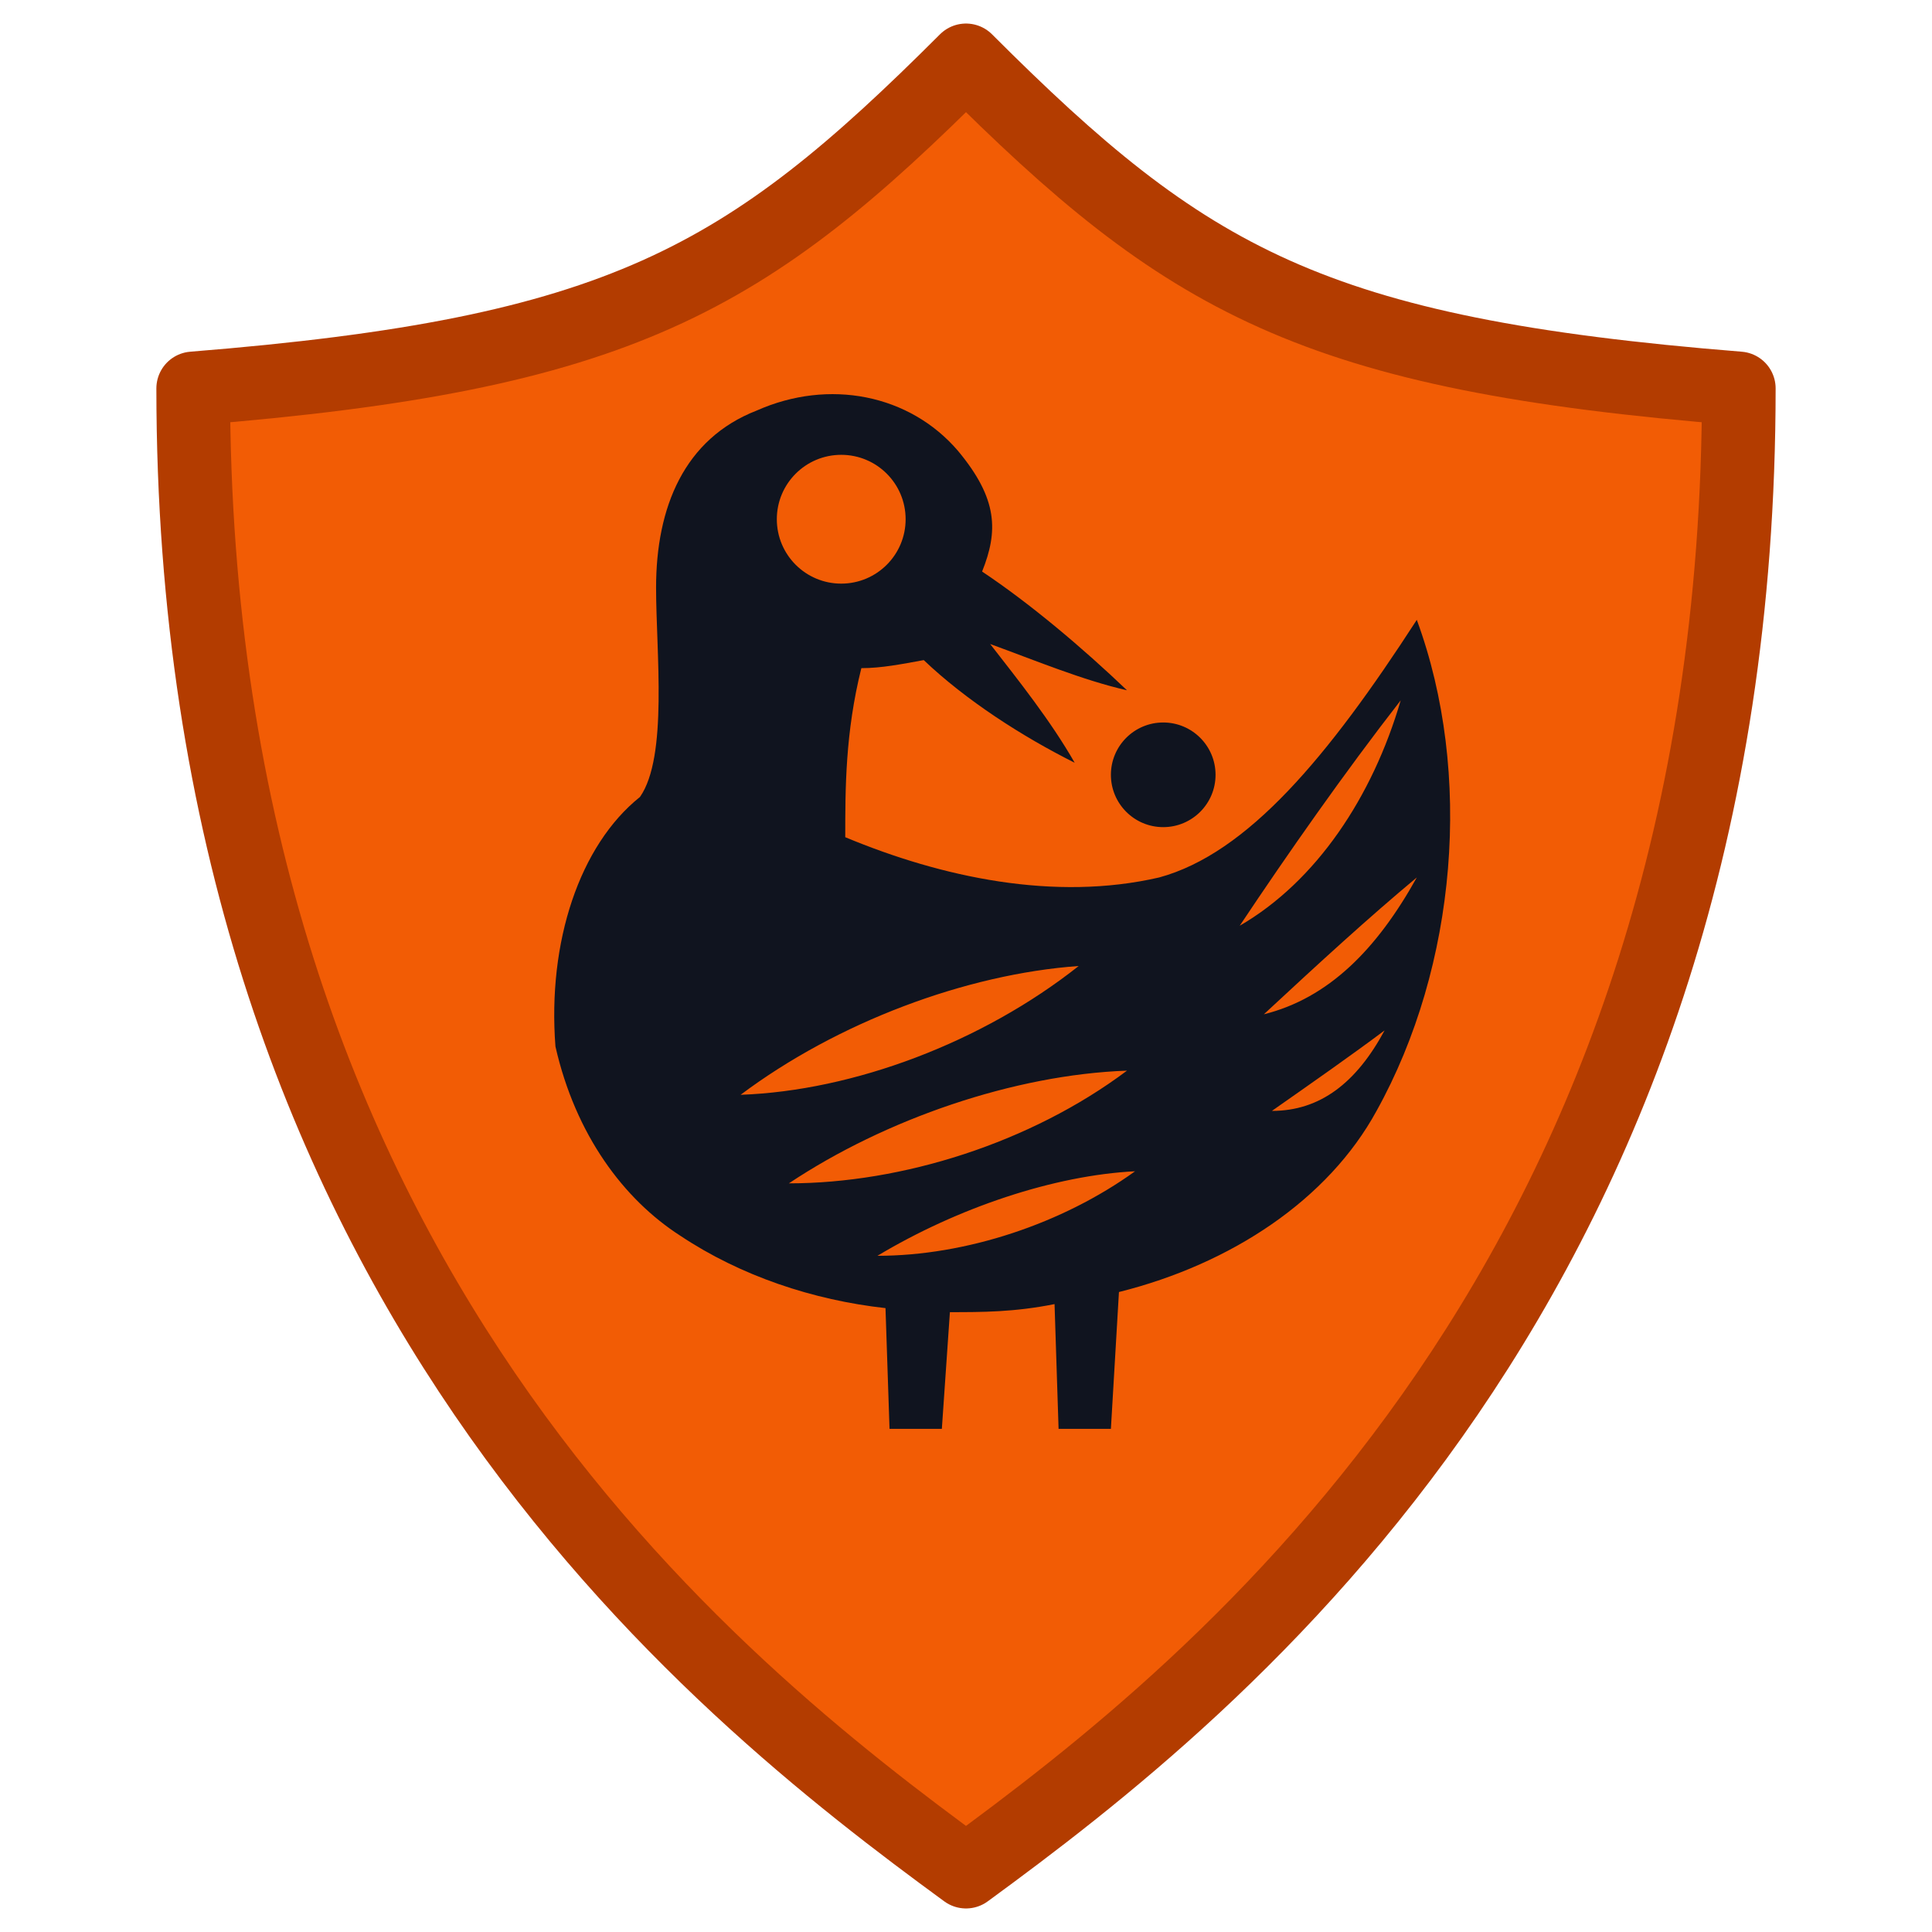
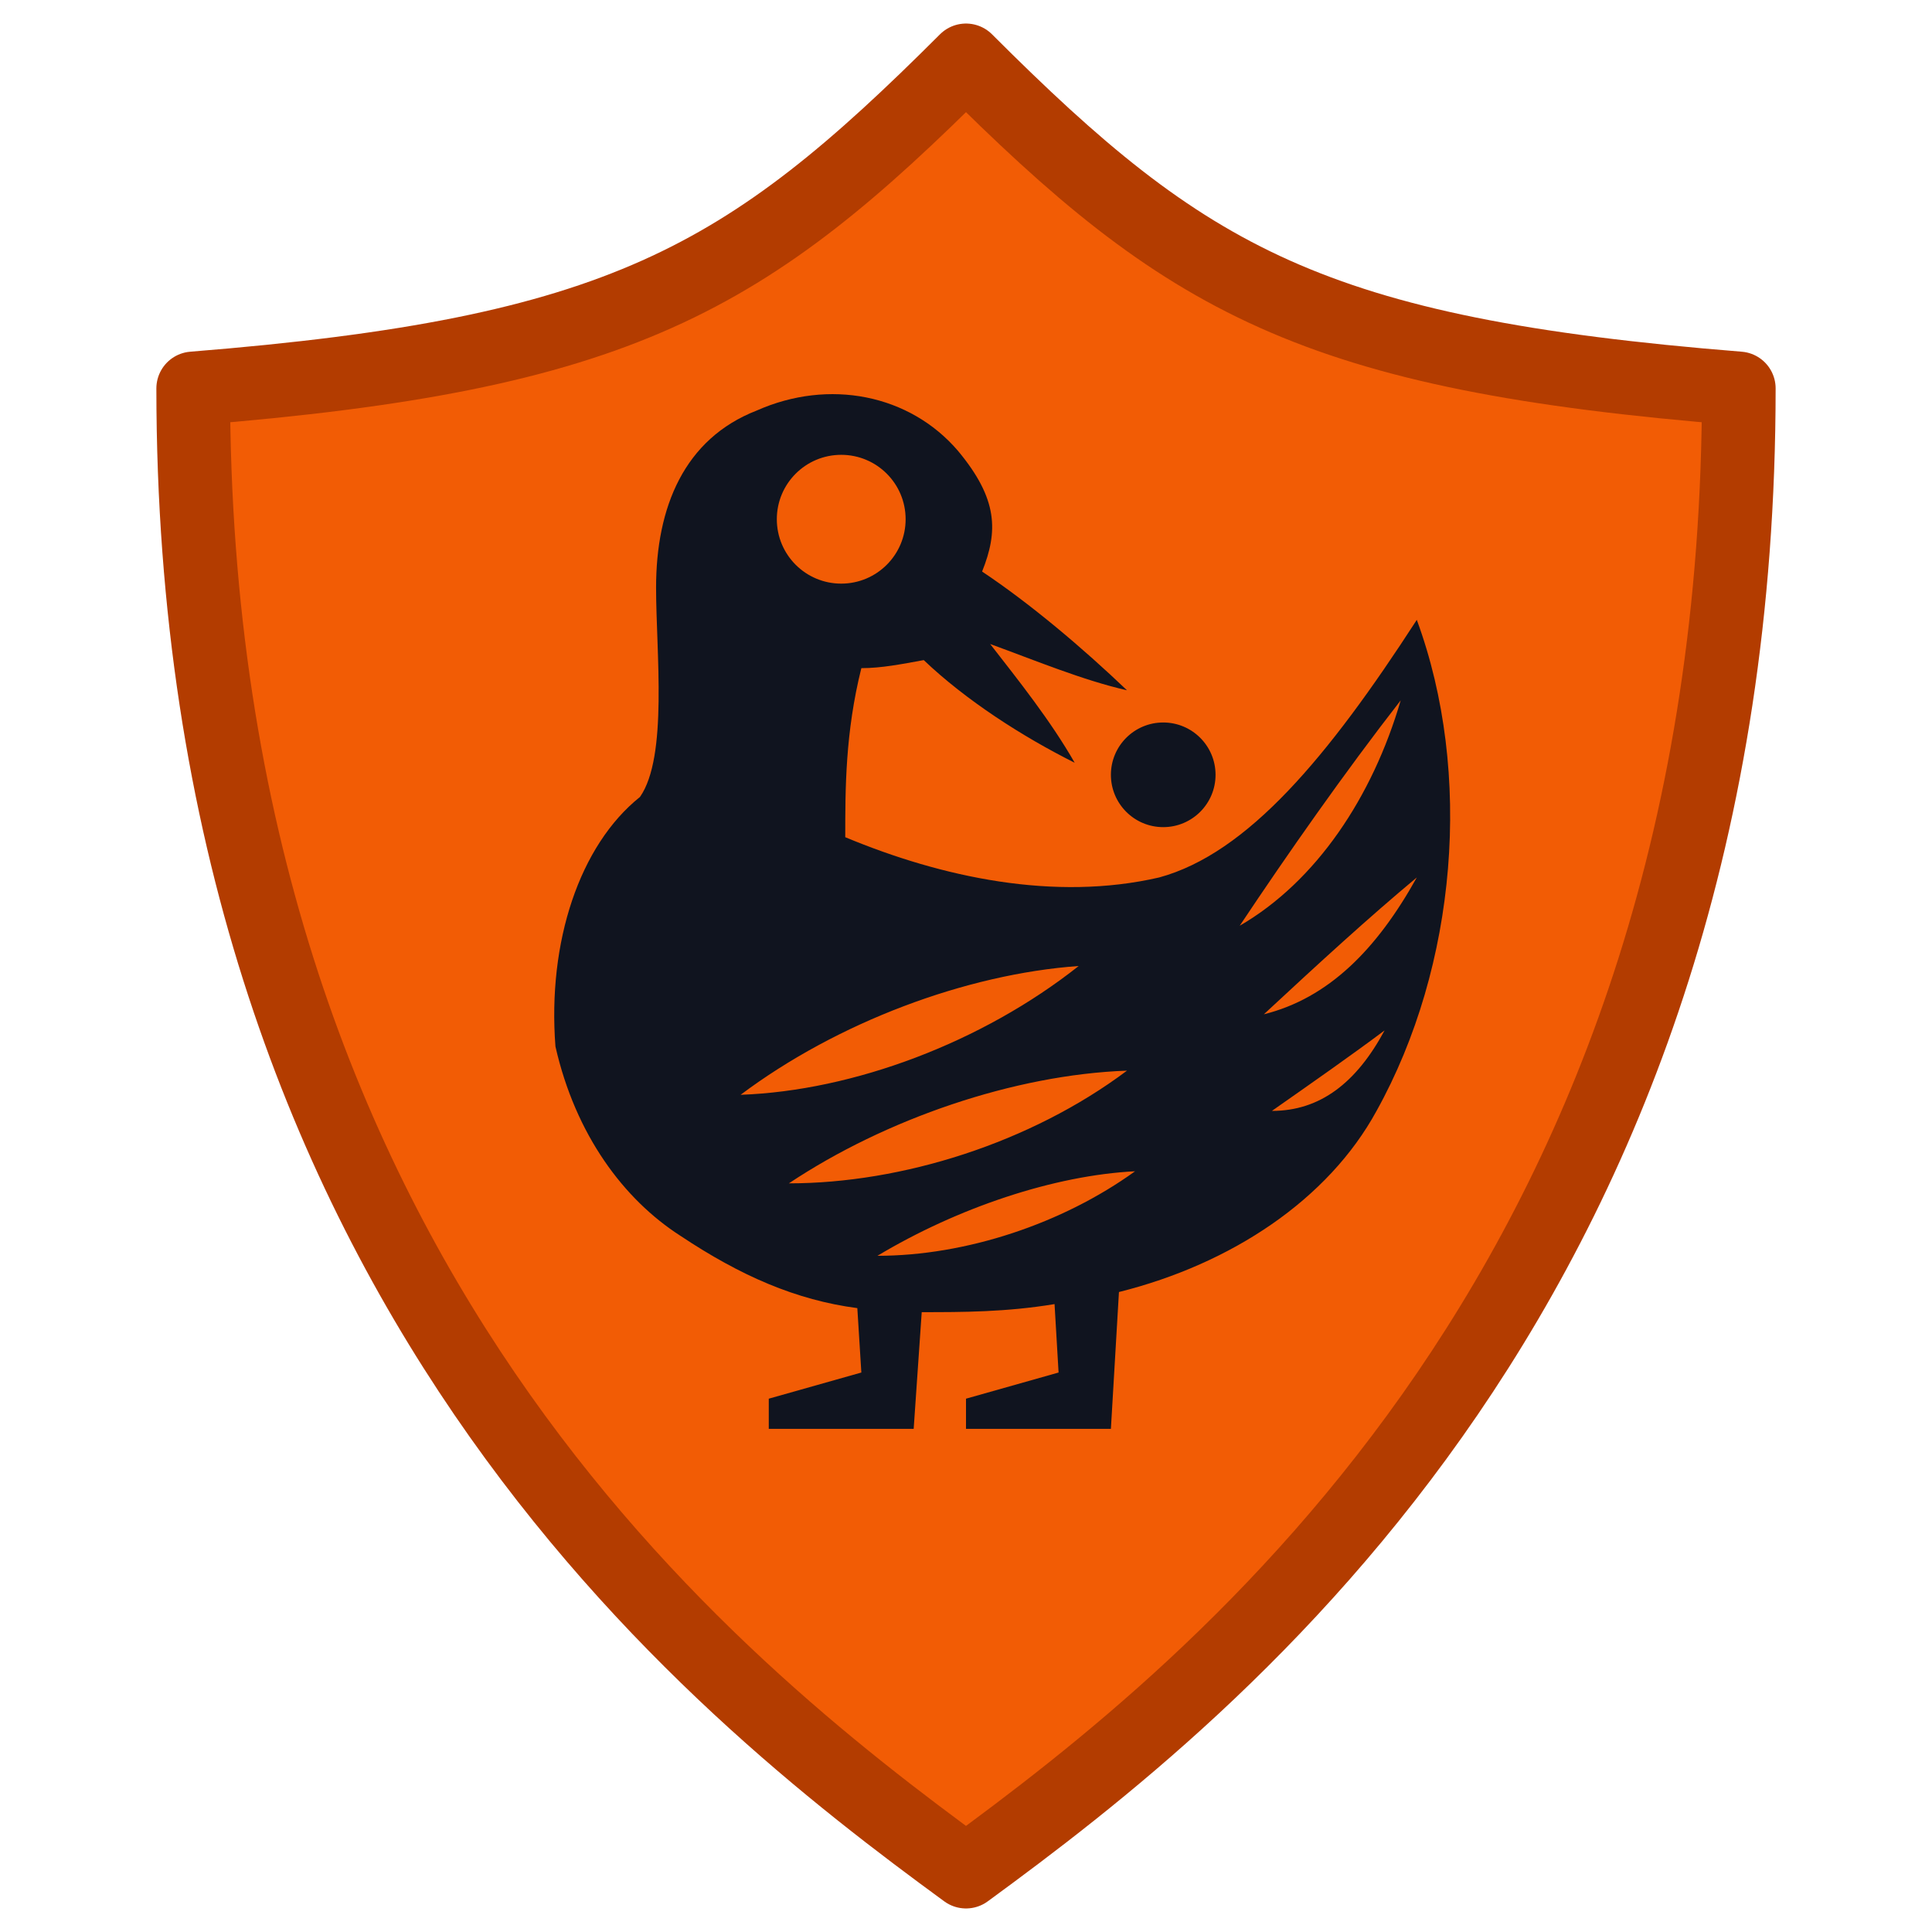
<svg xmlns="http://www.w3.org/2000/svg" viewBox="0 0 48 48" role="img" aria-label="Comunidade Game">
  <path d="M24 1.5C29.47 6.97 32.59 8.8 43.2 9.65C43.2 31.73 30.29 41.9 24 46.5C17.71 41.9 4.8 31.73 4.8 9.65C15.41 8.8 18.53 6.97 24 1.5Z" fill="#F25C05" stroke="#B33C00" stroke-width="1.83" stroke-linejoin="round" />
-   <path d="M13.8 26C13.6 23.4 14.4 21 15.9 19.8C16.6 18.8 16.3 16.2 16.3 14.6C16.3 12.6 17 10.9 18.8 10.2C20.6 9.4 22.6 9.8 23.8 11.2C24.8 12.4 24.8 13.2 24.4 14.2C25.6 15 26.9 16.1 28 17.15C26.9 16.9 25.7 16.4 24.6 16C25.3 16.9 26.1 17.9 26.7 18.95C25.4 18.3 24 17.4 22.95 16.4C22.4 16.5 21.9 16.6 21.4 16.6C21 18.2 21 19.6 21 20.8C23.4 21.8 26.2 22.4 28.8 21.8C31 21.2 33 18.8 35.2 15.4C36.6 19.2 36.2 24 34.2 27.6C33 29.8 30.6 31.4 27.8 32.1L27.6 35.5L26.3 35.5L26.2 32.4C25.2 32.6 24.4 32.6 23.6 32.6L23.4 35.5L22.1 35.5L22 32.5C20.2 32.3 18.4 31.7 16.9 30.7C15.5 29.8 14.3 28.2 13.8 26ZM19.3 12.9C19.3 12.016 20.016 11.3 20.9 11.3C21.784 11.3 22.5 12.016 22.5 12.9C22.5 13.784 21.784 14.5 20.9 14.5C20.016 14.5 19.3 13.784 19.3 12.9ZM27.6 19.25C27.6 18.532 28.182 17.95 28.9 17.95C29.618 17.95 30.2 18.532 30.2 19.25C30.2 19.968 29.618 20.55 28.9 20.55C28.182 20.55 27.6 19.968 27.6 19.25ZM30.8 23C32 21.2 33.4 19.2 34.8 17.4C34.1 19.8 32.7 21.9 30.8 23ZM31.4 25.2C32.8 23.9 34 22.8 35.2 21.8C34.2 23.6 33 24.8 31.4 25.2ZM31.6 27.6C32.6 26.9 33.6 26.2 34.4 25.6C33.7 26.9 32.8 27.6 31.6 27.6ZM18.4 27.2C20.8 25.4 24 24.2 26.8 24C24.4 25.9 21.2 27.1 18.4 27.2ZM19.6 29.4C22 27.8 25.2 26.7 28 26.6C25.6 28.4 22.4 29.4 19.6 29.4ZM21.8 31.2C23.8 30 26.2 29.2 28.2 29.1C26.4 30.4 24 31.2 21.8 31.2Z" fill-rule="evenodd" fill="#10141F" />
+   <path d="M13.8 26C13.6 23.4 14.4 21 15.9 19.8C16.6 18.8 16.3 16.2 16.3 14.6C16.3 12.6 17 10.9 18.8 10.2C20.6 9.4 22.6 9.8 23.8 11.2C24.8 12.4 24.8 13.2 24.4 14.2C25.6 15 26.9 16.1 28 17.15C26.9 16.9 25.7 16.4 24.6 16C25.3 16.9 26.1 17.9 26.7 18.95C25.4 18.3 24 17.4 22.95 16.4C22.4 16.5 21.9 16.6 21.4 16.6C21 18.2 21 19.6 21 20.8C23.4 21.8 26.2 22.4 28.8 21.8C31 21.2 33 18.8 35.2 15.4C36.6 19.2 36.2 24 34.2 27.6C33 29.8 30.6 31.4 27.8 32.1L27.6 35.5L24 35.5L24 34.75L26.3 34.1L26.2 32.4C24.99 32.6 23.91 32.6 22.9 32.6L22.7 35.5L19.1 35.5L19.1 34.75L21.4 34.1L21.3 32.5C19.78 32.3 18.4 31.7 16.9 30.7C15.5 29.8 14.3 28.2 13.8 26ZM19.3 12.9C19.3 12.016 20.016 11.3 20.9 11.3C21.784 11.3 22.5 12.016 22.5 12.9C22.5 13.784 21.784 14.5 20.9 14.5C20.016 14.5 19.3 13.784 19.3 12.9ZM27.6 19.25C27.6 18.532 28.182 17.95 28.9 17.95C29.618 17.95 30.2 18.532 30.2 19.25C30.2 19.968 29.618 20.55 28.9 20.55C28.182 20.55 27.6 19.968 27.6 19.25ZM30.8 23C32 21.2 33.4 19.2 34.8 17.4C34.1 19.8 32.7 21.9 30.8 23ZM31.4 25.2C32.8 23.9 34 22.8 35.2 21.8C34.2 23.6 33 24.8 31.4 25.2ZM31.6 27.6C32.6 26.9 33.6 26.2 34.4 25.6C33.7 26.9 32.8 27.6 31.6 27.6ZM18.4 27.2C20.8 25.4 24 24.2 26.8 24C24.4 25.9 21.2 27.1 18.4 27.2ZM19.6 29.4C22 27.8 25.2 26.7 28 26.6C25.6 28.4 22.4 29.4 19.6 29.4ZM21.8 31.2C23.8 30 26.2 29.2 28.2 29.1C26.4 30.4 24 31.2 21.8 31.2Z" fill-rule="evenodd" fill="#10141F" />
</svg>
